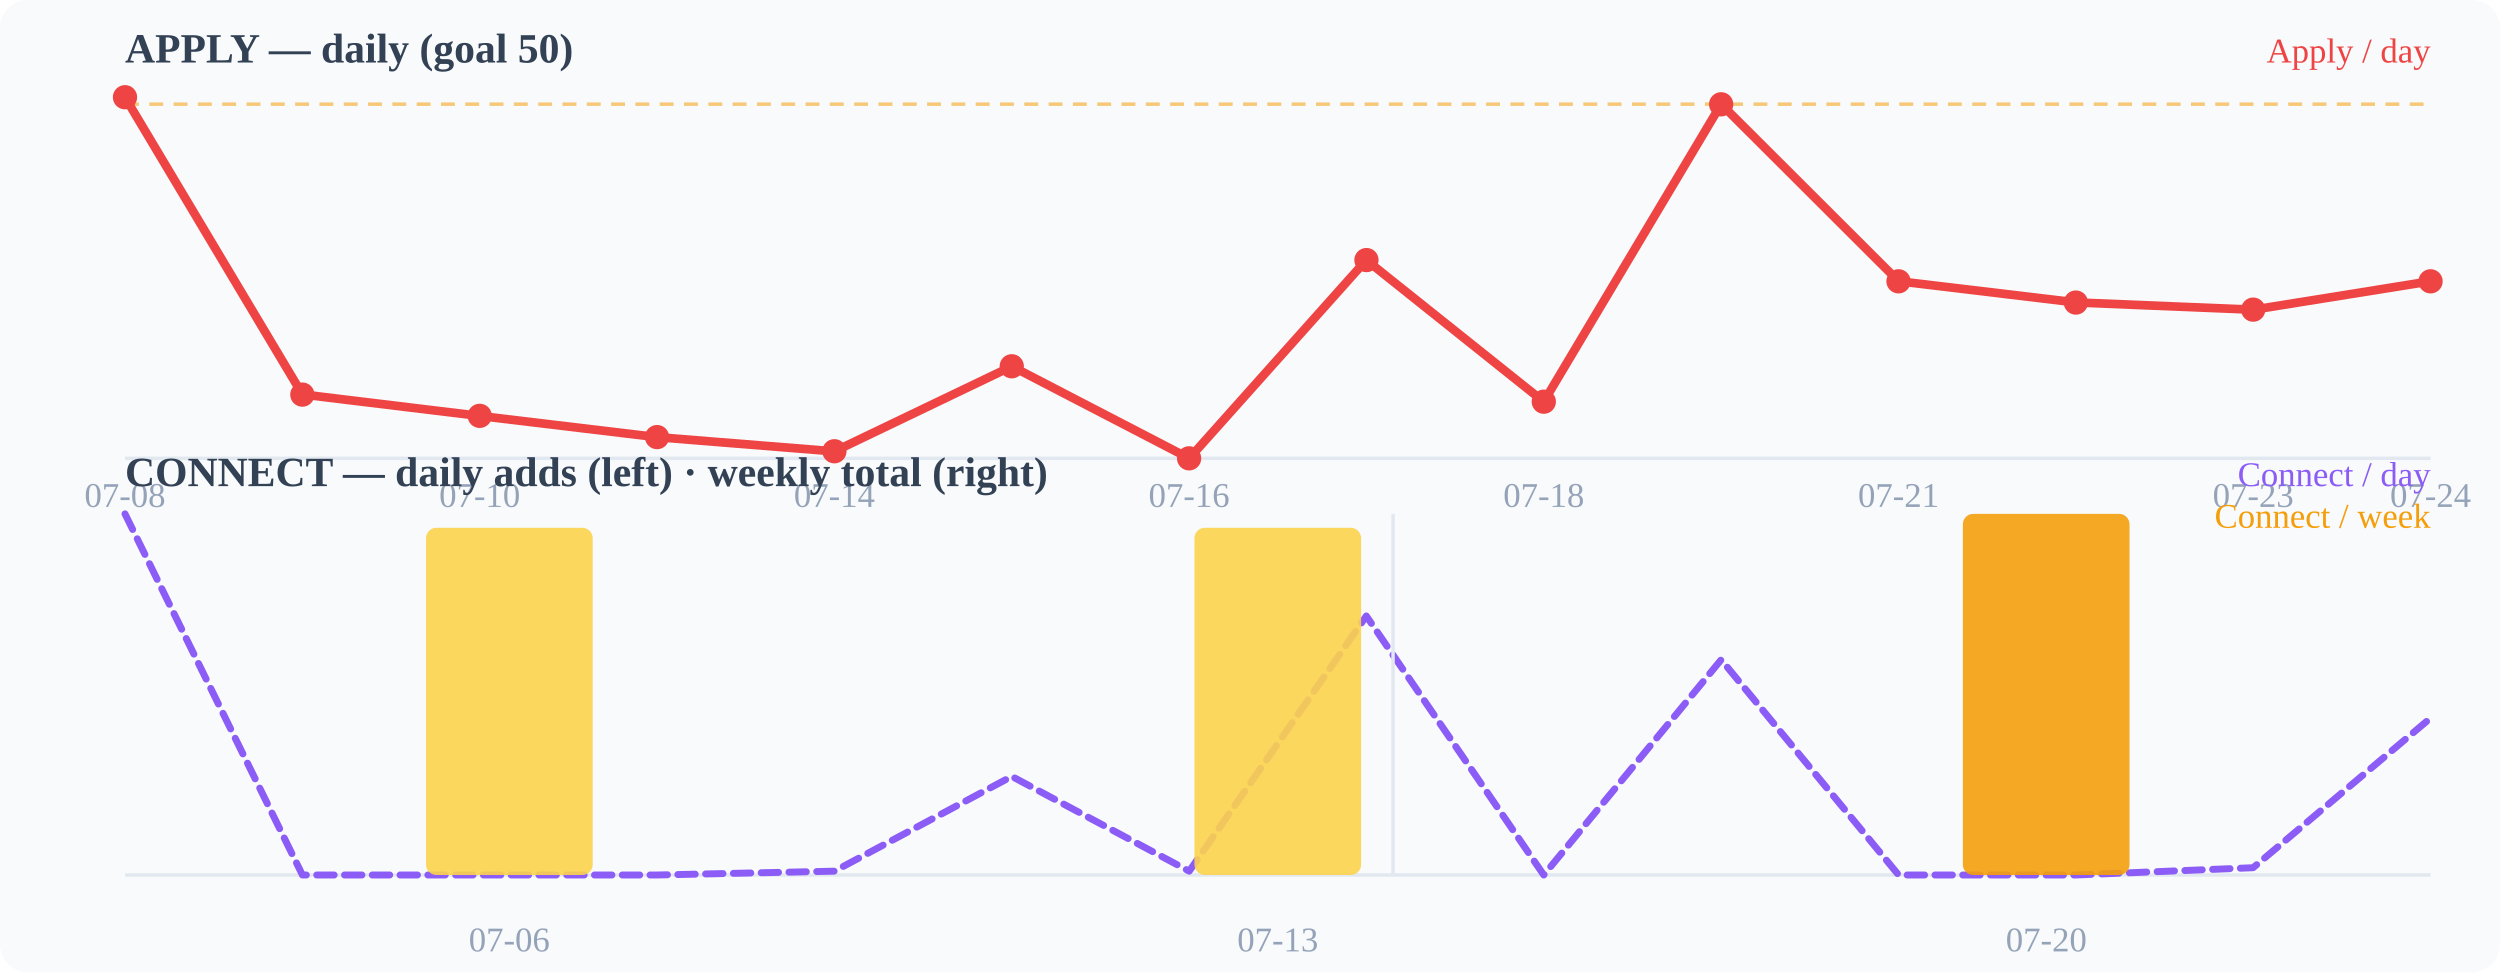
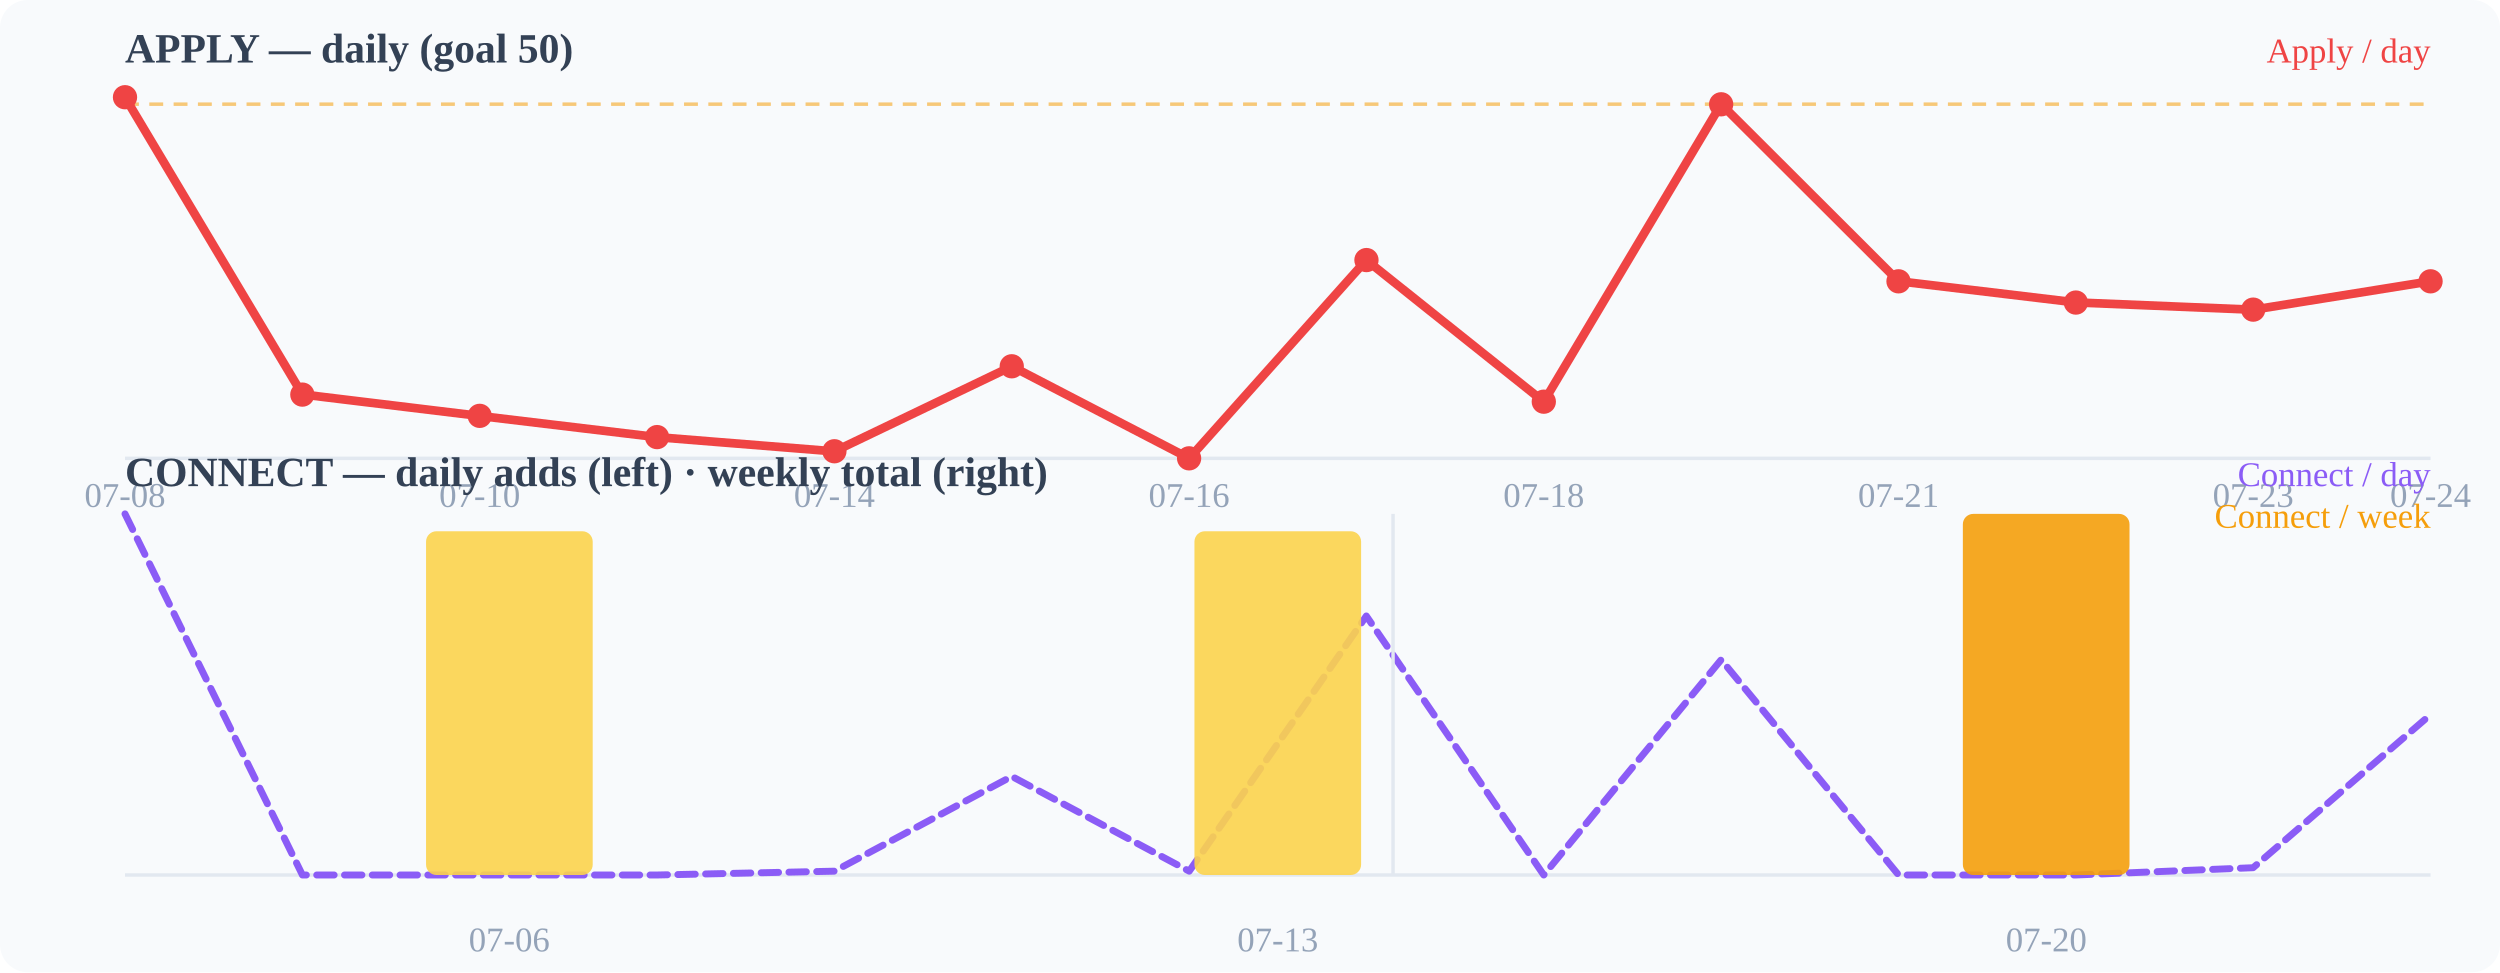
<svg xmlns="http://www.w3.org/2000/svg" width="720" height="280" viewBox="0 0 720 280">
  <rect width="720" height="280" fill="#f8fafc" rx="8" />
  <text x="36" y="18" font-size="12" font-weight="600" fill="#334155">APPLY — daily (goal 50)</text>
  <line x1="36" y1="132" x2="700" y2="132" stroke="#e2e8f0" stroke-width="1" />
  <line x1="36" y1="30.0" x2="700" y2="30.0" stroke="#f59e0b" stroke-width="1" stroke-dasharray="4 3" opacity="0.55" />
  <polyline points="36.0,28.0 87.1,113.6 138.2,119.8 189.2,125.9 240.3,130.0 291.4,105.5 342.5,132.0 393.5,74.9 444.6,115.7 495.7,30.0 546.8,81.0 597.8,87.1 648.9,89.2 700.0,81.0" fill="none" stroke="#ef4444" stroke-width="2.5" stroke-linecap="round" stroke-linejoin="round" />
  <circle cx="36" cy="28" r="3.5" fill="#ef4444" />
  <circle cx="87.077" cy="113.647" r="3.5" fill="#ef4444" />
  <circle cx="138.154" cy="119.765" r="3.5" fill="#ef4444" />
  <circle cx="189.231" cy="125.882" r="3.5" fill="#ef4444" />
  <circle cx="240.308" cy="129.961" r="3.5" fill="#ef4444" />
  <circle cx="291.385" cy="105.49" r="3.5" fill="#ef4444" />
  <circle cx="342.462" cy="132" r="3.5" fill="#ef4444" />
  <circle cx="393.538" cy="74.902" r="3.5" fill="#ef4444" />
  <circle cx="444.615" cy="115.686" r="3.5" fill="#ef4444" />
  <circle cx="495.692" cy="30.039" r="3.5" fill="#ef4444" />
  <circle cx="546.769" cy="81.02" r="3.5" fill="#ef4444" />
  <circle cx="597.846" cy="87.137" r="3.5" fill="#ef4444" />
  <circle cx="648.923" cy="89.176" r="3.5" fill="#ef4444" />
  <circle cx="700" cy="81.02" r="3.5" fill="#ef4444" />
  <text x="36" y="146" font-size="10" fill="#94a3b8" text-anchor="middle">07-08</text>
  <text x="138.154" y="146" font-size="10" fill="#94a3b8" text-anchor="middle">07-10</text>
  <text x="240.308" y="146" font-size="10" fill="#94a3b8" text-anchor="middle">07-14</text>
  <text x="342.462" y="146" font-size="10" fill="#94a3b8" text-anchor="middle">07-16</text>
  <text x="444.615" y="146" font-size="10" fill="#94a3b8" text-anchor="middle">07-18</text>
  <text x="546.769" y="146" font-size="10" fill="#94a3b8" text-anchor="middle">07-21</text>
  <text x="648.923" y="146" font-size="10" fill="#94a3b8" text-anchor="middle">07-23</text>
  <text x="700" y="146" font-size="10" fill="#94a3b8" text-anchor="middle">07-24</text>
  <text x="36" y="140" font-size="12" font-weight="600" fill="#334155">CONNECT — daily adds (left) · weekly total (right)</text>
  <line x1="36" y1="252" x2="700" y2="252" stroke="#e2e8f0" stroke-width="1" />
-   <polyline points="36.0,148.0 87.1,252.0 138.2,252.0 189.2,252.0 240.3,250.9 291.4,223.6 342.5,250.9 393.5,177.4 444.6,252.0 495.7,190.0 546.8,252.0 597.8,252.0 648.9,249.9 700.0,206.8" fill="none" stroke="#8b5cf6" stroke-width="2" stroke-linecap="round" stroke-linejoin="round" stroke-dasharray="5 3" />
-   <rect x="122.7" y="152.0" width="48" height="100.0" rx="3" fill="#fcd34d" opacity="0.9" />
-   <rect x="344.0" y="152.0" width="48" height="100.0" rx="3" fill="#fcd34d" opacity="0.9" />
+   <polyline points="36.0,148.0 87.1,252.0 138.2,252.0 189.2,252.0 240.3,250.9 291.4,223.6 342.5,250.9 393.5,177.4 444.6,252.0 495.7,190.0 546.8,252.0 597.8,252.0 648.9,249.9 700.0,205.8" fill="none" stroke="#8b5cf6" stroke-width="2" stroke-linecap="round" stroke-linejoin="round" stroke-dasharray="5 3" />
+   <rect x="122.7" y="153.0" width="48" height="99.0" rx="3" fill="#fcd34d" opacity="0.9" />
+   <rect x="344.0" y="153.0" width="48" height="99.0" rx="3" fill="#fcd34d" opacity="0.9" />
  <rect x="565.3" y="148.0" width="48" height="104.0" rx="3" fill="#f59e0b" opacity="0.9" />
  <line x1="401.2" y1="148" x2="401.2" y2="252" stroke="#e2e8f0" stroke-width="1" />
  <text x="146.667" y="274" font-size="10" fill="#94a3b8" text-anchor="middle">07-06</text>
  <text x="368" y="274" font-size="10" fill="#94a3b8" text-anchor="middle">07-13</text>
  <text x="589.333" y="274" font-size="10" fill="#94a3b8" text-anchor="middle">07-20</text>
  <text x="700" y="18" font-size="10" fill="#ef4444" text-anchor="end">Apply / day</text>
  <text x="700" y="140" font-size="10" fill="#8b5cf6" text-anchor="end">Connect / day</text>
  <text x="700" y="152" font-size="10" fill="#f59e0b" text-anchor="end">Connect / week</text>
</svg>
